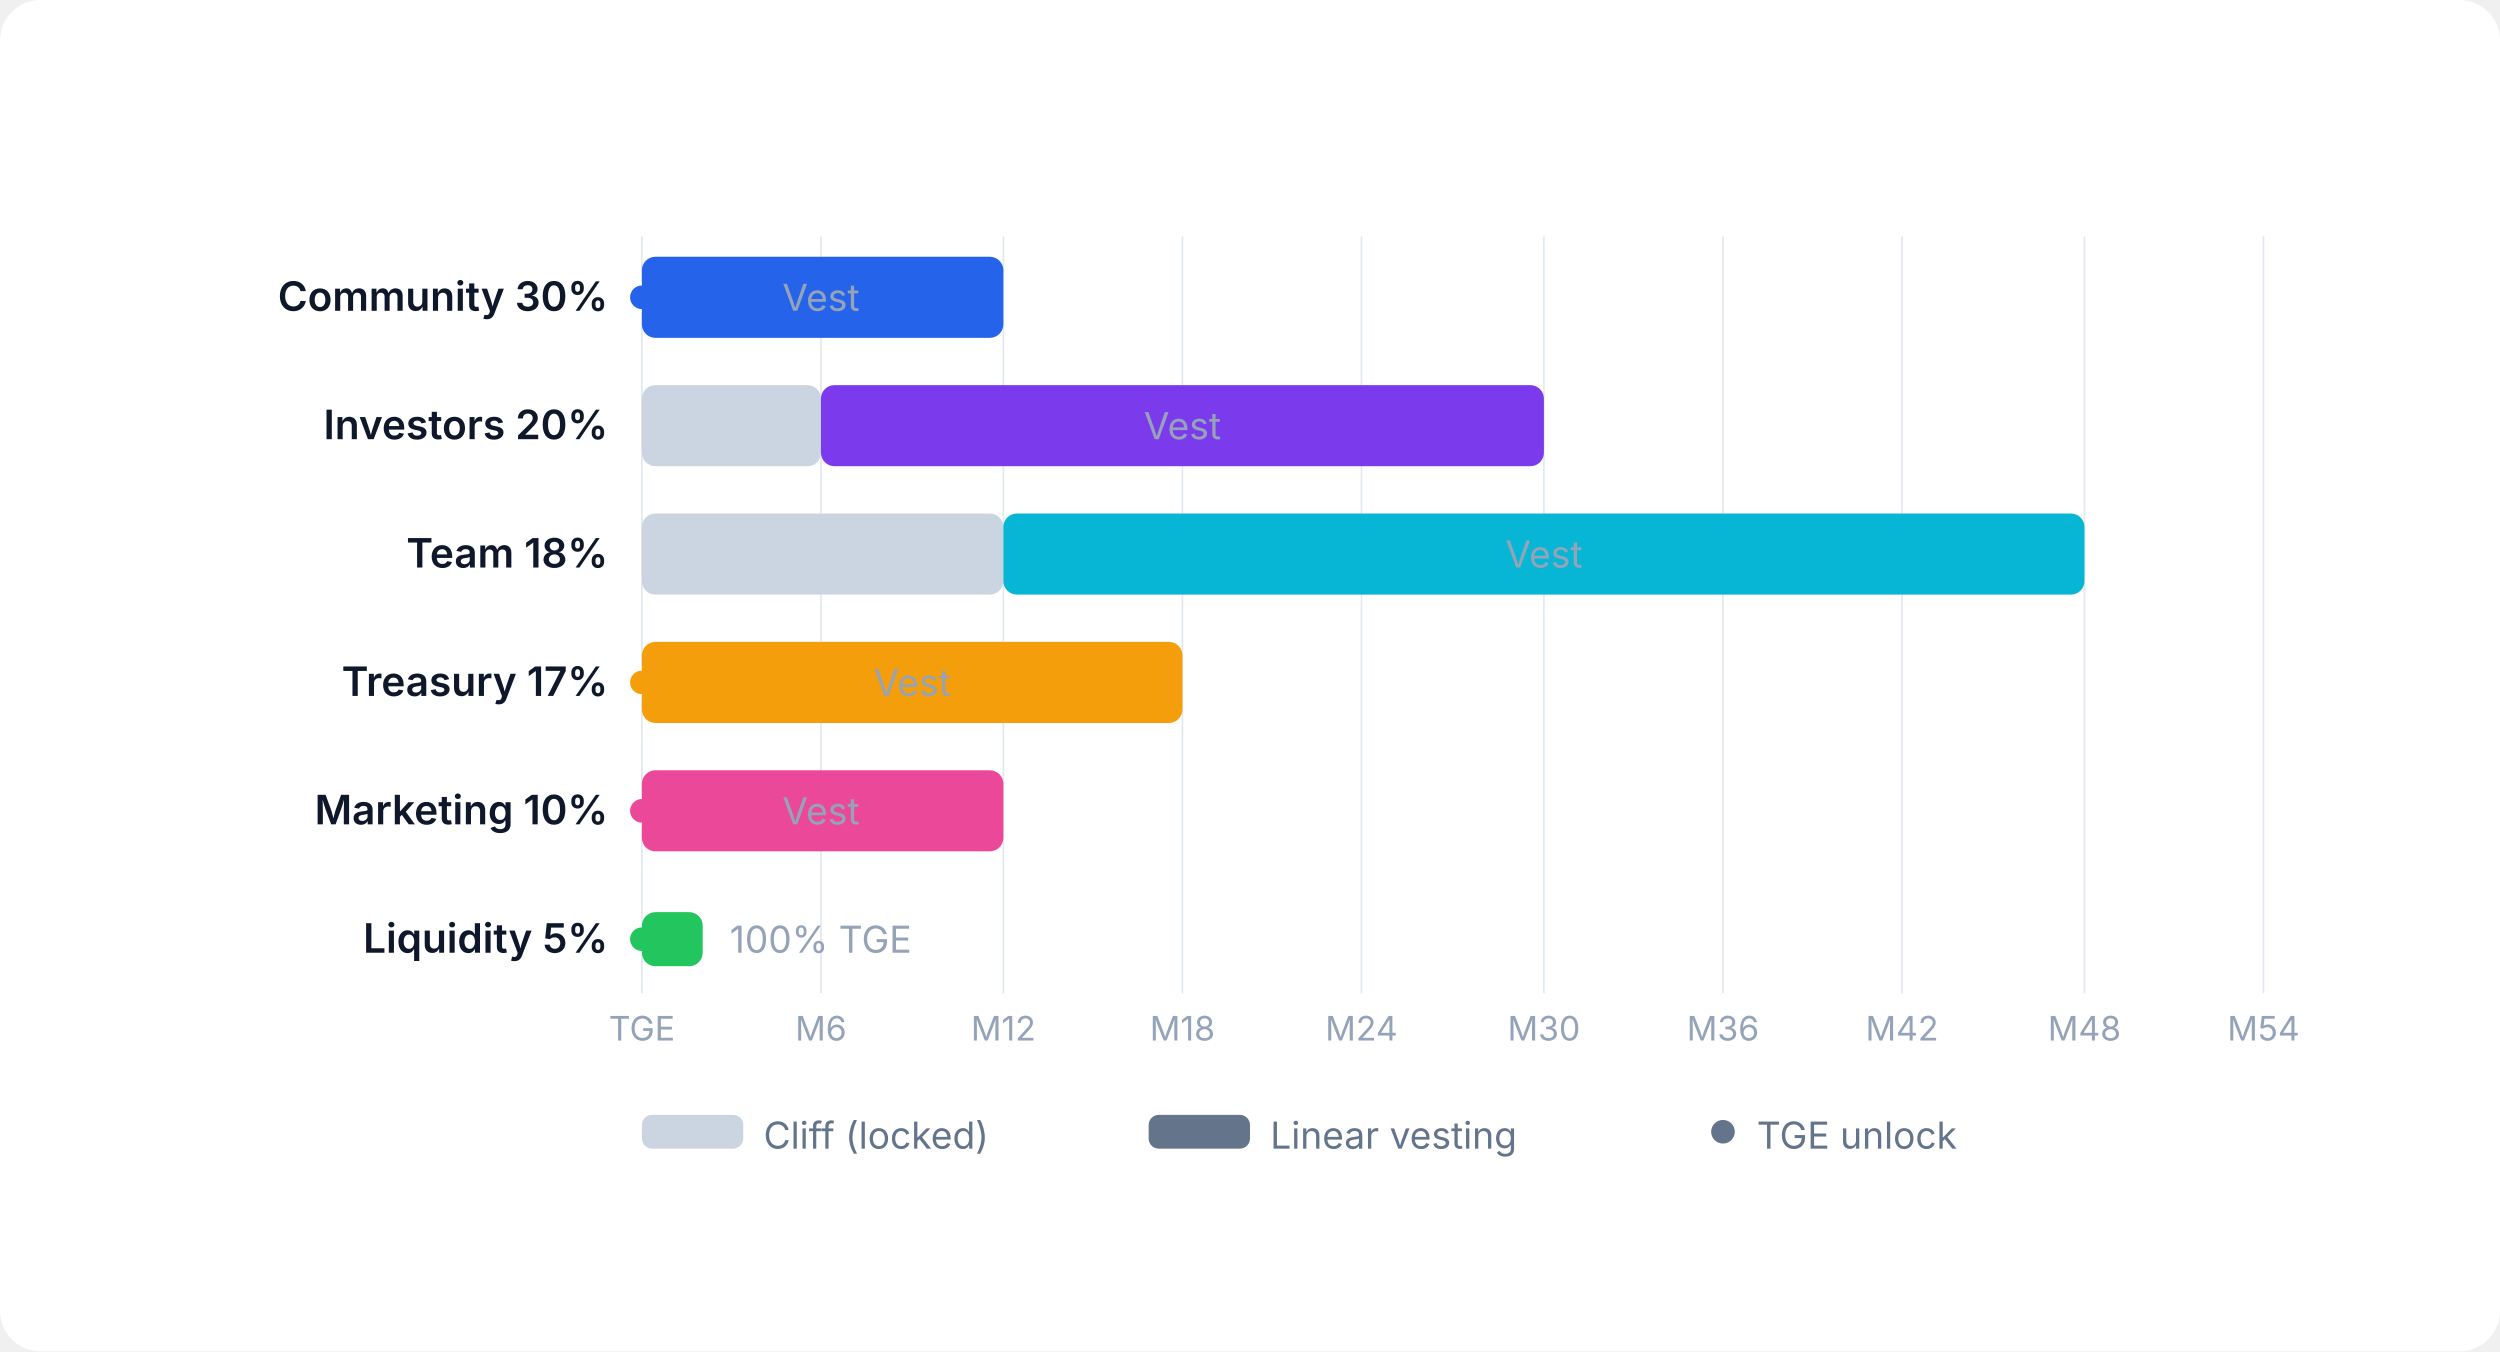
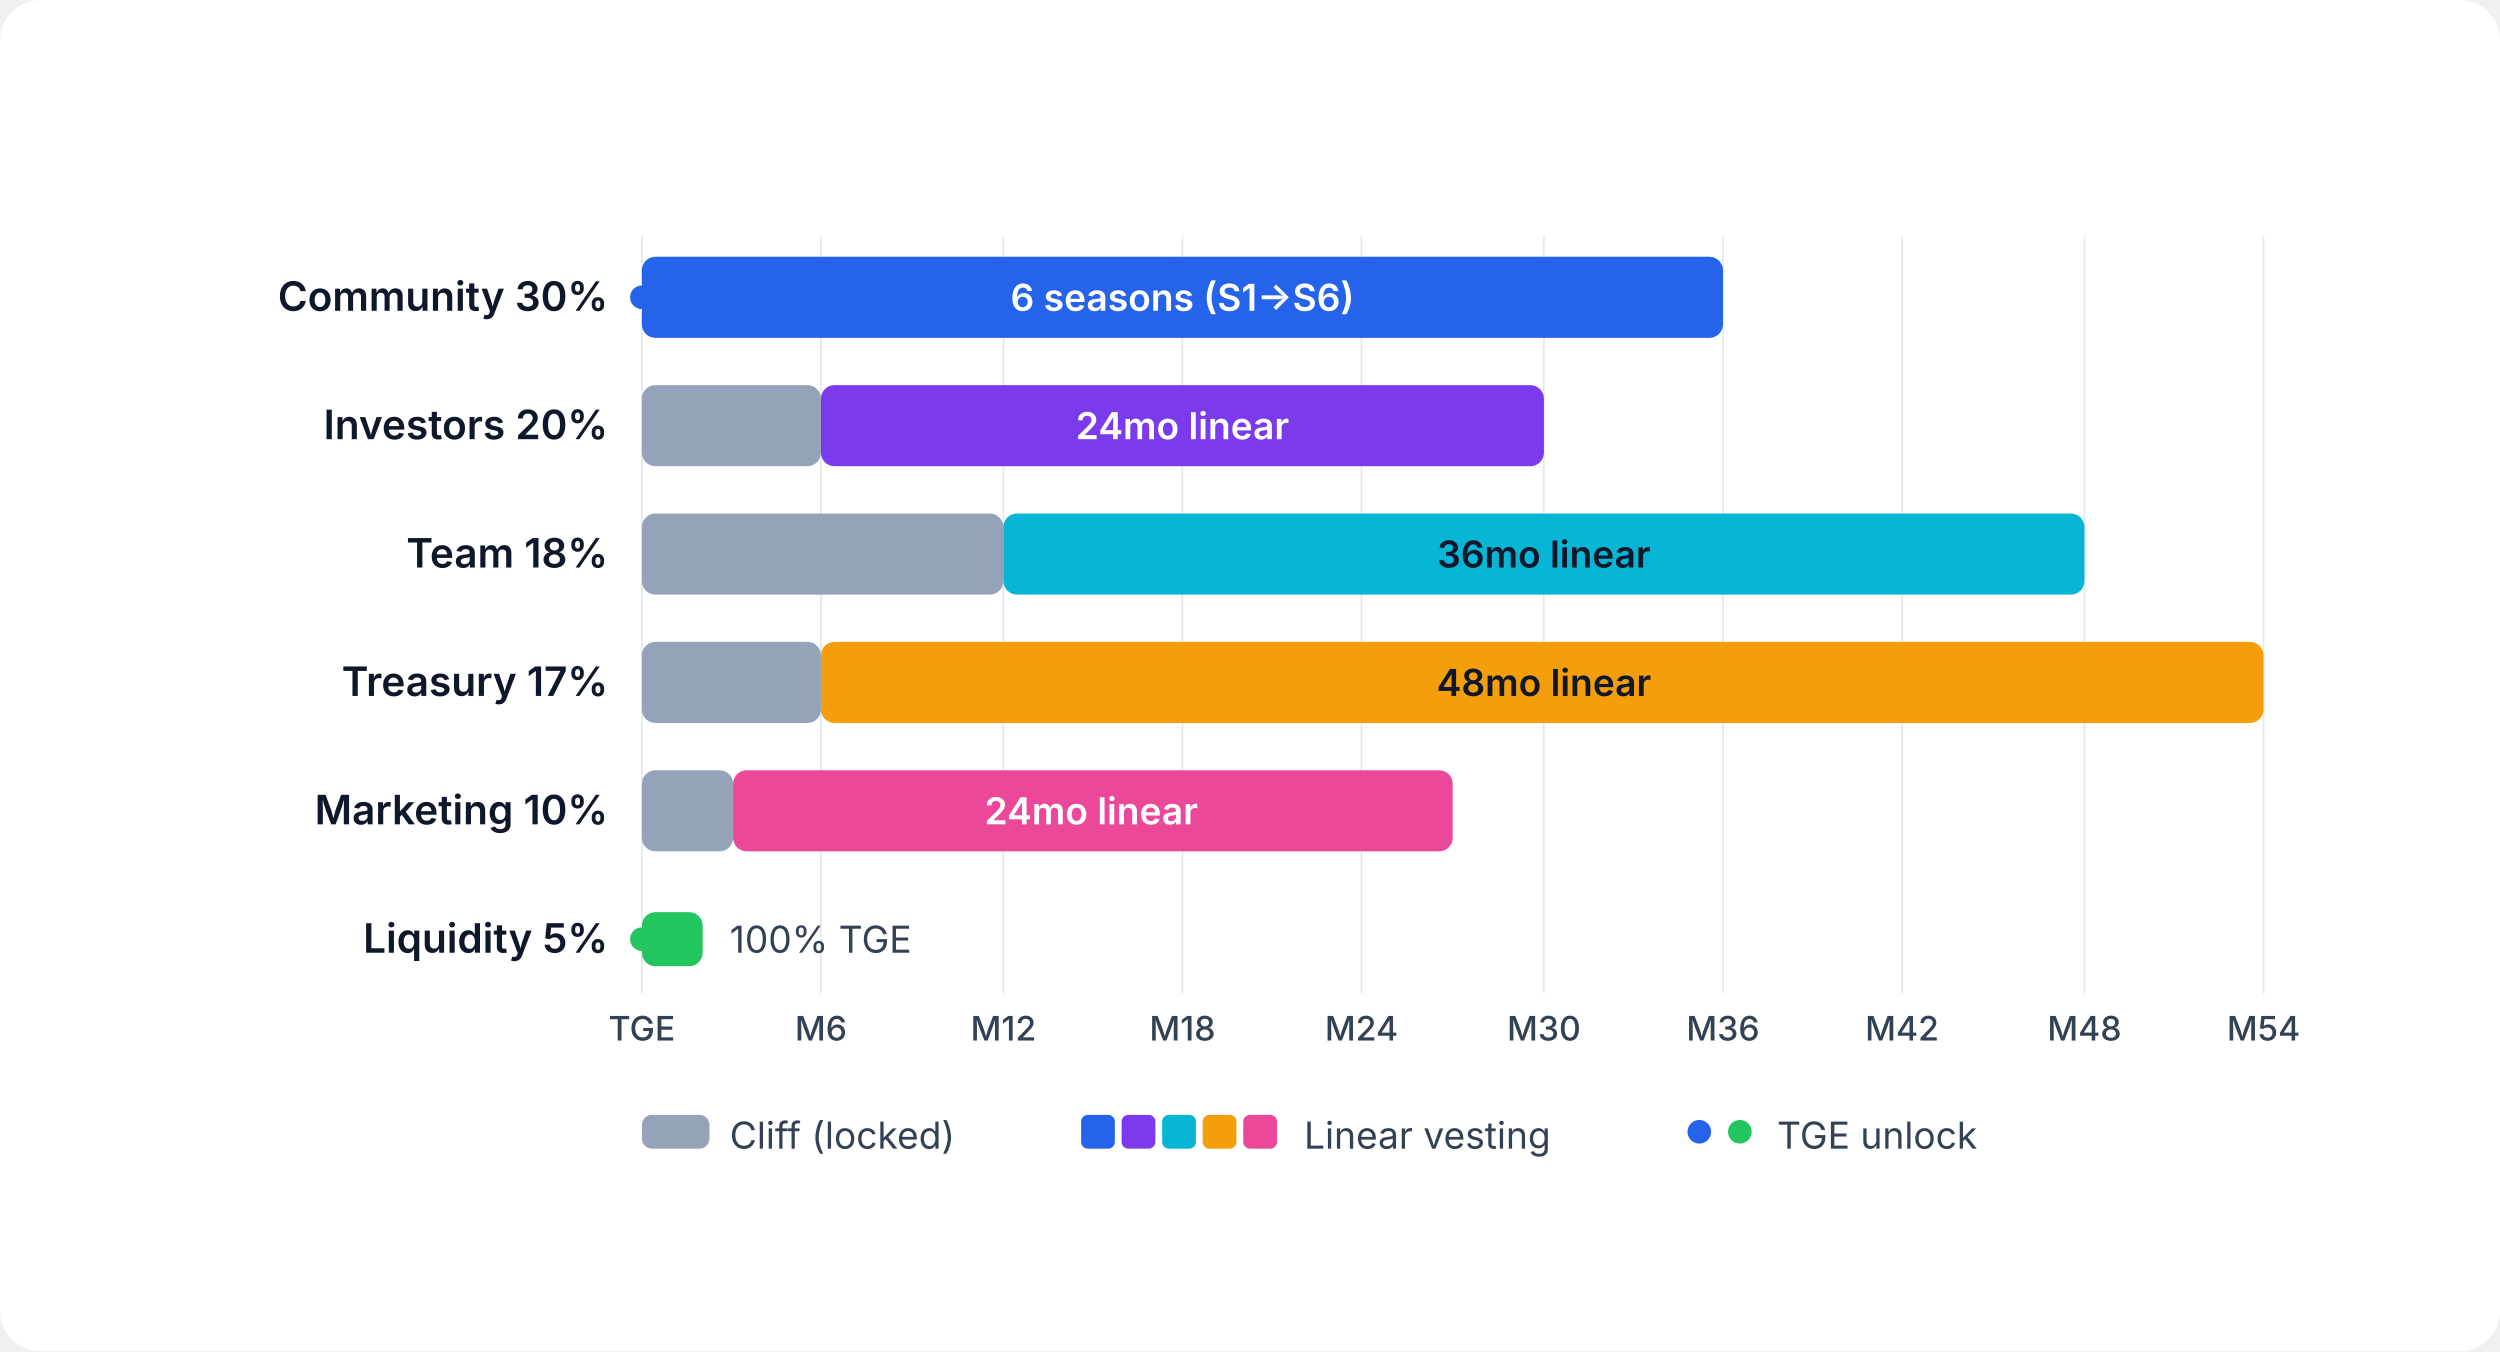
<svg xmlns="http://www.w3.org/2000/svg" viewBox="0 0 740 400" font-family="Inter, system-ui, sans-serif">
  <rect x="0" y="0" width="740" height="400" rx="12" fill="#ffffff" />
  <g transform="translate(30,30)">
    <style>
    .t { font-size: 12px; font-weight: 600; fill: #0f172a; }
-     .s { font-size: 11px; fill: #94a3b8; }
-     .ax { font-size: 10px; fill: #94a3b8; }
+     .s { font-size: 11px; fill: #334155; }
+     .ax { font-size: 10px; fill: #334155; font-weight: 500; }
    .grid { stroke: #e2e8f0; stroke-width: 0.5; }
-     .cliff { fill: #cbd5e1; }
-     .legend-t { font-size: 11px; fill: #64748b; }
+     .cliff { fill: #94a3b8; }
+     .legend-t { font-size: 11px; fill: #334155; }
  </style>
    <text class="ax" x="160" y="278" text-anchor="middle">TGE</text>
    <text class="ax" x="213" y="278" text-anchor="middle">M6</text>
    <text class="ax" x="267" y="278" text-anchor="middle">M12</text>
    <text class="ax" x="320" y="278" text-anchor="middle">M18</text>
    <text class="ax" x="373" y="278" text-anchor="middle">M24</text>
    <text class="ax" x="427" y="278" text-anchor="middle">M30</text>
    <text class="ax" x="480" y="278" text-anchor="middle">M36</text>
    <text class="ax" x="533" y="278" text-anchor="middle">M42</text>
    <text class="ax" x="587" y="278" text-anchor="middle">M48</text>
    <text class="ax" x="640" y="278" text-anchor="middle">M54</text>
    <line x1="160" y1="40" x2="160" y2="264" class="grid" />
    <line x1="213" y1="40" x2="213" y2="264" class="grid" />
    <line x1="267" y1="40" x2="267" y2="264" class="grid" />
    <line x1="320" y1="40" x2="320" y2="264" class="grid" />
    <line x1="373" y1="40" x2="373" y2="264" class="grid" />
    <line x1="427" y1="40" x2="427" y2="264" class="grid" />
    <line x1="480" y1="40" x2="480" y2="264" class="grid" />
    <line x1="533" y1="40" x2="533" y2="264" class="grid" />
    <line x1="587" y1="40" x2="587" y2="264" class="grid" />
    <line x1="640" y1="40" x2="640" y2="264" class="grid" />
    <text class="t" x="150" y="62" text-anchor="end">Community 30%</text>
    <circle cx="160" cy="58" r="4" fill="#2563eb" stroke="#fff" stroke-width="1" />
-     <rect x="160" y="46" width="107" height="24" rx="4" fill="#2563eb" />
-     <text class="s" x="213" y="62" text-anchor="middle" fill="#fff">Vest</text>
+     <rect x="160" y="46" width="320" height="24" rx="4" fill="#2563eb" />
+     <text x="320" y="62" text-anchor="middle" fill="#ffffff" font-size="11" font-weight="600">6 seasons (S1→S6)</text>
    <text class="t" x="150" y="100" text-anchor="end">Investors 20%</text>
    <rect x="160" y="84" width="53" height="24" rx="4" class="cliff" />
    <rect x="213" y="84" width="214" height="24" rx="4" fill="#7c3aed" />
-     <text class="s" x="320" y="100" text-anchor="middle" fill="#fff">Vest</text>
+     <text x="320" y="100" text-anchor="middle" fill="#ffffff" font-size="11" font-weight="600">24mo linear</text>
    <text class="t" x="150" y="138" text-anchor="end">Team 18%</text>
    <rect x="160" y="122" width="107" height="24" rx="4" class="cliff" />
    <rect x="267" y="122" width="320" height="24" rx="4" fill="#06b6d4" />
-     <text class="s" x="427" y="138" text-anchor="middle" fill="#fff">Vest</text>
+     <text x="427" y="138" text-anchor="middle" fill="#0f172a" font-size="11" font-weight="600">36mo linear</text>
    <text class="t" x="150" y="176" text-anchor="end">Treasury 17%</text>
-     <circle cx="160" cy="172" r="4" fill="#f59e0b" stroke="#fff" stroke-width="1" />
-     <rect x="160" y="160" width="160" height="24" rx="4" fill="#f59e0b" />
-     <text class="s" x="240" y="176" text-anchor="middle" fill="#fff">Vest</text>
+     <rect x="160" y="160" width="53" height="24" rx="4" class="cliff" />
+     <rect x="213" y="160" width="427" height="24" rx="4" fill="#f59e0b" />
+     <text x="427" y="176" text-anchor="middle" fill="#0f172a" font-size="11" font-weight="600">48mo linear</text>
    <text class="t" x="150" y="214" text-anchor="end">Marketing 10%</text>
-     <circle cx="160" cy="210" r="4" fill="#ec4899" stroke="#fff" stroke-width="1" />
-     <rect x="160" y="198" width="107" height="24" rx="4" fill="#ec4899" />
-     <text class="s" x="213" y="214" text-anchor="middle" fill="#fff">Vest</text>
+     <rect x="160" y="198" width="27" height="24" rx="4" class="cliff" />
+     <rect x="187" y="198" width="213" height="24" rx="4" fill="#ec4899" />
+     <text x="293" y="214" text-anchor="middle" fill="#ffffff" font-size="11" font-weight="600">24mo linear</text>
    <text class="t" x="150" y="252" text-anchor="end">Liquidity 5%</text>
    <circle cx="160" cy="248" r="4" fill="#22c55e" stroke="#fff" stroke-width="1" />
    <rect x="160" y="240" width="18" height="16" rx="4" fill="#22c55e" />
    <text class="s" x="186" y="252">100% TGE</text>
-     <rect x="160" y="300" width="30" height="10" rx="3" class="cliff" />
-     <text class="legend-t" x="196" y="310">Cliff (locked)</text>
-     <rect x="310" y="300" width="30" height="10" rx="3" fill="#64748b" />
-     <text class="legend-t" x="346" y="310">Linear vesting</text>
-     <circle cx="480" cy="305" r="4" fill="#64748b" stroke="#fff" stroke-width="1" />
-     <text class="legend-t" x="490" y="310">TGE unlock</text>
+     <rect x="160" y="300" width="20" height="10" rx="3" fill="#94a3b8" />
+     <text class="legend-t" x="186" y="310">Cliff (locked)</text>
+     <rect x="290" y="300" width="10" height="10" rx="2" fill="#2563eb" />
+     <rect x="302" y="300" width="10" height="10" rx="2" fill="#7c3aed" />
+     <rect x="314" y="300" width="10" height="10" rx="2" fill="#06b6d4" />
+     <rect x="326" y="300" width="10" height="10" rx="2" fill="#f59e0b" />
+     <rect x="338" y="300" width="10" height="10" rx="2" fill="#ec4899" />
+     <text class="legend-t" x="356" y="310">Linear vesting</text>
+     <circle cx="473" cy="305" r="4" fill="#2563eb" stroke="#fff" stroke-width="1" />
+     <circle cx="485" cy="305" r="4" fill="#22c55e" stroke="#fff" stroke-width="1" />
+     <text class="legend-t" x="496" y="310">TGE unlock</text>
  </g>
</svg>
